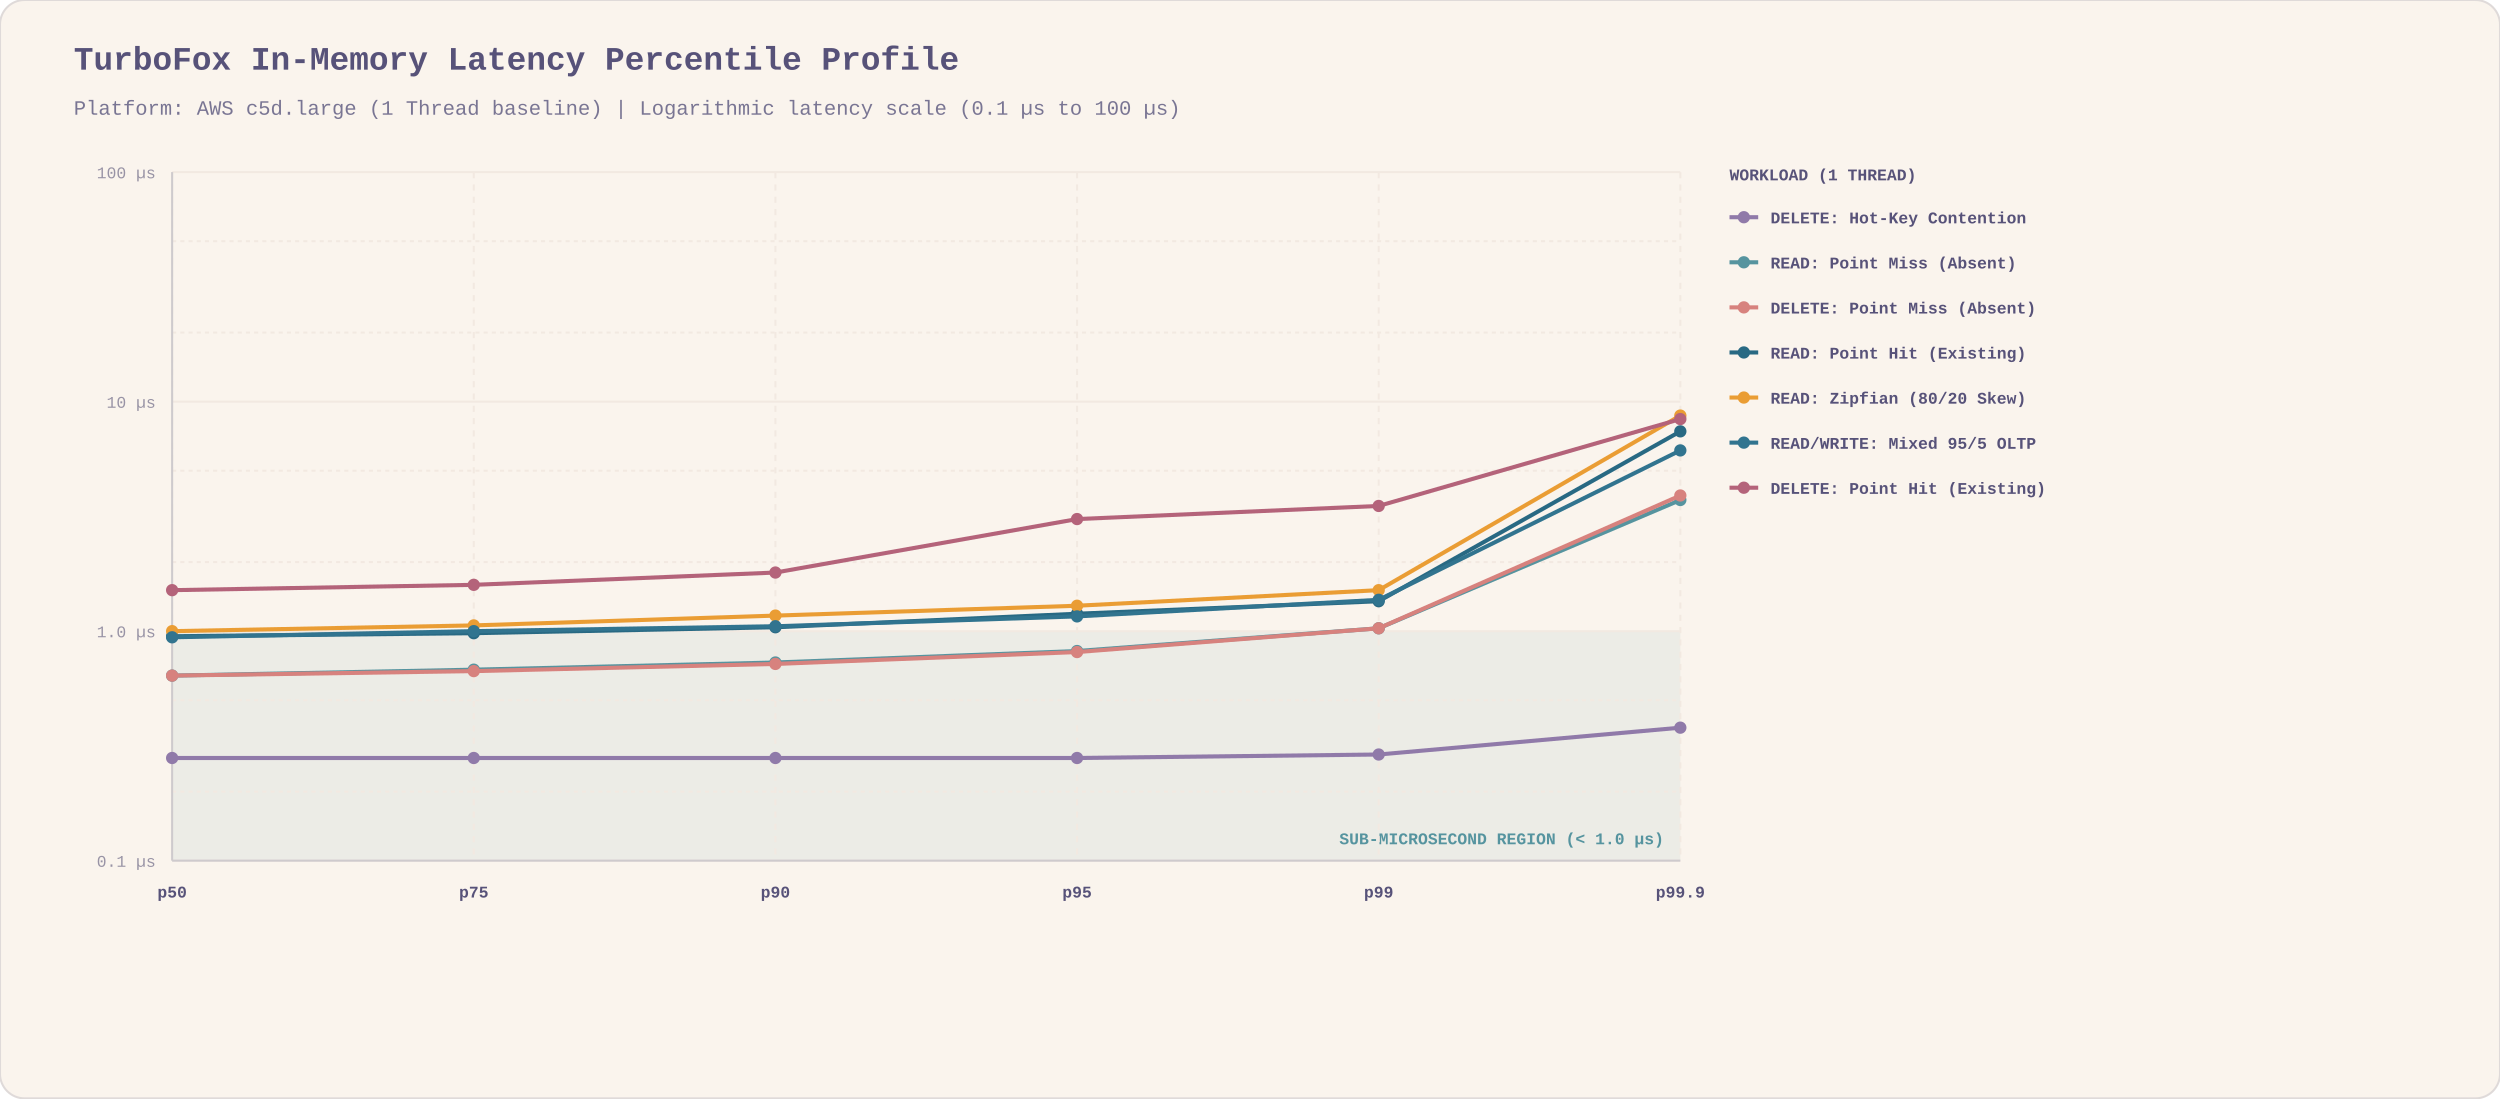
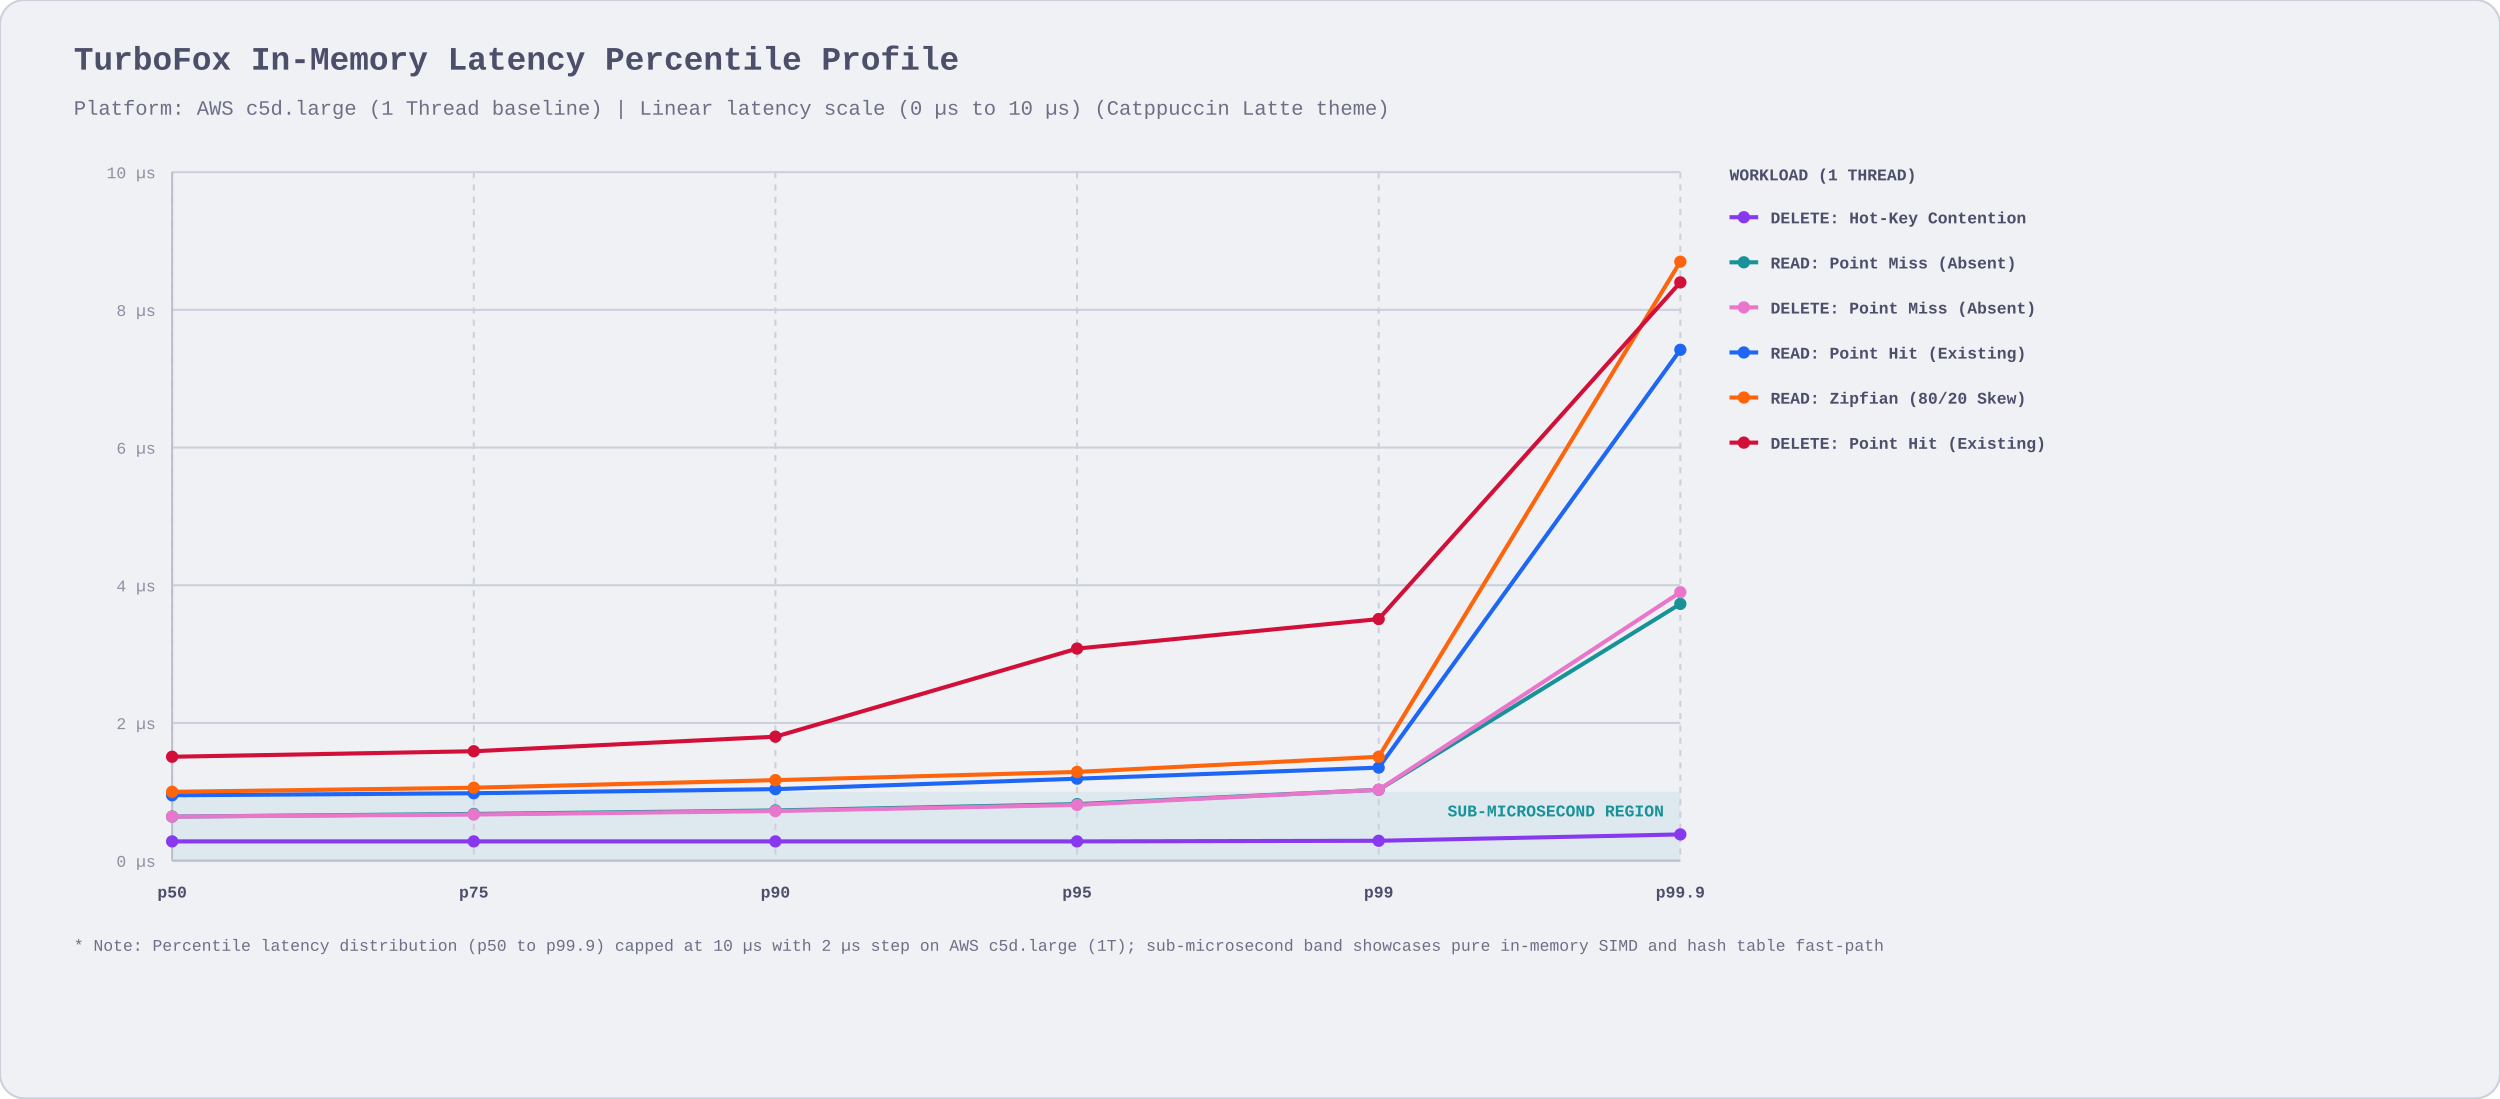
- <svg xmlns="http://www.w3.org/2000/svg" viewBox="0 0 1220 536" width="1220" height="536" style="background:#faf4ed; font-family:ui-monospace,'SF Mono',Menlo,Monaco,Consolas,'Liberation Mono',monospace;">
-   <rect width="1220" height="536" rx="12" fill="#faf4ed" stroke="#dfdad9" stroke-width="1" />
-   <text x="36" y="34" fill="#575279" font-size="16" font-weight="bold">TurboFox In-Memory Latency Percentile Profile</text>
-   <text x="36" y="56" fill="#797593" font-size="10">Platform: AWS c5d.large (1 Thread baseline) | Logarithmic latency scale (0.1 µs to 100 µs)</text>
-   <rect x="84" y="308.0" width="736" height="112.0" fill="#56949f" fill-opacity="0.08" />
-   <text x="812" y="412.0" fill="#56949f" font-size="8" font-weight="bold" text-anchor="end">SUB-MICROSECOND REGION (&lt; 1.0 µs)</text>
-   <line x1="84" y1="420.0" x2="820" y2="420.0" stroke="#f2e9e1" stroke-width="1" />
-   <text x="76" y="423.0" fill="#9893a5" font-size="8" text-anchor="end">0.1 µs</text>
-   <line x1="84" y1="308.0" x2="820" y2="308.0" stroke="#f2e9e1" stroke-width="1" />
-   <text x="76" y="311.0" fill="#9893a5" font-size="8" text-anchor="end">1.0 µs</text>
-   <line x1="84" y1="196.0" x2="820" y2="196.0" stroke="#f2e9e1" stroke-width="1" />
-   <text x="76" y="199.0" fill="#9893a5" font-size="8" text-anchor="end">10 µs</text>
-   <line x1="84" y1="84.0" x2="820" y2="84.0" stroke="#f2e9e1" stroke-width="1" />
-   <text x="76" y="87.0" fill="#9893a5" font-size="8" text-anchor="end">100 µs</text>
-   <line x1="84" y1="386.3" x2="820" y2="386.3" stroke="#f2e9e1" stroke-width="1" stroke-dasharray="2,2" />
-   <line x1="84" y1="341.7" x2="820" y2="341.7" stroke="#f2e9e1" stroke-width="1" stroke-dasharray="2,2" />
-   <line x1="84" y1="274.3" x2="820" y2="274.3" stroke="#f2e9e1" stroke-width="1" stroke-dasharray="2,2" />
-   <line x1="84" y1="229.7" x2="820" y2="229.7" stroke="#f2e9e1" stroke-width="1" stroke-dasharray="2,2" />
-   <line x1="84" y1="162.3" x2="820" y2="162.3" stroke="#f2e9e1" stroke-width="1" stroke-dasharray="2,2" />
-   <line x1="84" y1="117.7" x2="820" y2="117.7" stroke="#f2e9e1" stroke-width="1" stroke-dasharray="2,2" />
-   <line x1="84.0" y1="84" x2="84.0" y2="420" stroke="#f2e9e1" stroke-width="1" stroke-dasharray="3,3" />
-   <text x="84.0" y="438" fill="#575279" font-size="8" font-weight="bold" text-anchor="middle">p50</text>
-   <line x1="231.2" y1="84" x2="231.2" y2="420" stroke="#f2e9e1" stroke-width="1" stroke-dasharray="3,3" />
-   <text x="231.2" y="438" fill="#575279" font-size="8" font-weight="bold" text-anchor="middle">p75</text>
-   <line x1="378.4" y1="84" x2="378.4" y2="420" stroke="#f2e9e1" stroke-width="1" stroke-dasharray="3,3" />
-   <text x="378.4" y="438" fill="#575279" font-size="8" font-weight="bold" text-anchor="middle">p90</text>
-   <line x1="525.6" y1="84" x2="525.6" y2="420" stroke="#f2e9e1" stroke-width="1" stroke-dasharray="3,3" />
-   <text x="525.6" y="438" fill="#575279" font-size="8" font-weight="bold" text-anchor="middle">p95</text>
-   <line x1="672.8" y1="84" x2="672.8" y2="420" stroke="#f2e9e1" stroke-width="1" stroke-dasharray="3,3" />
-   <text x="672.8" y="438" fill="#575279" font-size="8" font-weight="bold" text-anchor="middle">p99</text>
-   <line x1="820.0" y1="84" x2="820.0" y2="420" stroke="#f2e9e1" stroke-width="1" stroke-dasharray="3,3" />
-   <text x="820.0" y="438" fill="#575279" font-size="8" font-weight="bold" text-anchor="middle">p99.9</text>
-   <line x1="84" y1="84" x2="84" y2="420" stroke="#cecacd" stroke-width="1" />
-   <line x1="84" y1="420" x2="820" y2="420" stroke="#cecacd" stroke-width="1" />
-   <polyline points="84.0,369.9 231.2,369.9 378.4,369.9 525.6,369.9 672.8,368.2 820.0,355.1" fill="none" stroke="#907aa9" stroke-width="2" />
-   <circle cx="84.0" cy="369.9" r="3" fill="#907aa9" />
-   <circle cx="231.2" cy="369.9" r="3" fill="#907aa9" />
-   <circle cx="378.4" cy="369.9" r="3" fill="#907aa9" />
-   <circle cx="525.6" cy="369.9" r="3" fill="#907aa9" />
-   <circle cx="672.8" cy="368.2" r="3" fill="#907aa9" />
-   <circle cx="820.0" cy="355.1" r="3" fill="#907aa9" />
-   <polyline points="84.0,329.7 231.2,326.8 378.4,323.3 525.6,317.7 672.8,306.6 820.0,244.0" fill="none" stroke="#56949f" stroke-width="2" />
-   <circle cx="84.0" cy="329.7" r="3" fill="#56949f" />
-   <circle cx="231.2" cy="326.8" r="3" fill="#56949f" />
-   <circle cx="378.4" cy="323.3" r="3" fill="#56949f" />
-   <circle cx="525.6" cy="317.7" r="3" fill="#56949f" />
-   <circle cx="672.8" cy="306.6" r="3" fill="#56949f" />
-   <circle cx="820.0" cy="244.0" r="3" fill="#56949f" />
-   <polyline points="84.0,329.7 231.2,327.5 378.4,324.0 525.6,318.2 672.8,306.6 820.0,241.8" fill="none" stroke="#d7827e" stroke-width="2" />
-   <circle cx="84.0" cy="329.7" r="3" fill="#d7827e" />
-   <circle cx="231.2" cy="327.5" r="3" fill="#d7827e" />
-   <circle cx="378.4" cy="324.0" r="3" fill="#d7827e" />
-   <circle cx="525.6" cy="318.2" r="3" fill="#d7827e" />
-   <circle cx="672.8" cy="306.6" r="3" fill="#d7827e" />
-   <circle cx="820.0" cy="241.8" r="3" fill="#d7827e" />
-   <polyline points="84.0,310.5 231.2,309.0 378.4,306.1 525.6,299.5 672.8,293.4 820.0,210.5" fill="none" stroke="#286983" stroke-width="2" />
-   <circle cx="84.0" cy="310.5" r="3" fill="#286983" />
-   <circle cx="231.2" cy="309.0" r="3" fill="#286983" />
-   <circle cx="378.4" cy="306.1" r="3" fill="#286983" />
-   <circle cx="525.6" cy="299.5" r="3" fill="#286983" />
-   <circle cx="672.8" cy="293.4" r="3" fill="#286983" />
-   <circle cx="820.0" cy="210.5" r="3" fill="#286983" />
-   <polyline points="84.0,308.0 231.2,305.2 378.4,300.4 525.6,295.6 672.8,288.0 820.0,202.8" fill="none" stroke="#ea9d34" stroke-width="2" />
-   <circle cx="84.0" cy="308.0" r="3" fill="#ea9d34" />
-   <circle cx="231.2" cy="305.2" r="3" fill="#ea9d34" />
-   <circle cx="378.4" cy="300.4" r="3" fill="#ea9d34" />
-   <circle cx="525.6" cy="295.6" r="3" fill="#ea9d34" />
-   <circle cx="672.8" cy="288.0" r="3" fill="#ea9d34" />
-   <circle cx="820.0" cy="202.8" r="3" fill="#ea9d34" />
-   <polyline points="84.0,311.0 231.2,308.0 378.4,305.6 525.6,300.8 672.8,292.7 820.0,219.8" fill="none" stroke="#31748f" stroke-width="2" />
-   <circle cx="84.0" cy="311.0" r="3" fill="#31748f" />
-   <circle cx="231.2" cy="308.0" r="3" fill="#31748f" />
-   <circle cx="378.4" cy="305.6" r="3" fill="#31748f" />
-   <circle cx="525.6" cy="300.8" r="3" fill="#31748f" />
-   <circle cx="672.8" cy="292.7" r="3" fill="#31748f" />
-   <circle cx="820.0" cy="219.8" r="3" fill="#31748f" />
-   <polyline points="84.0,288.0 231.2,285.4 378.4,279.4 525.6,253.3 672.8,246.9 820.0,204.5" fill="none" stroke="#b4637a" stroke-width="2" />
-   <circle cx="84.0" cy="288.0" r="3" fill="#b4637a" />
-   <circle cx="231.2" cy="285.4" r="3" fill="#b4637a" />
-   <circle cx="378.4" cy="279.4" r="3" fill="#b4637a" />
-   <circle cx="525.6" cy="253.3" r="3" fill="#b4637a" />
-   <circle cx="672.8" cy="246.9" r="3" fill="#b4637a" />
-   <circle cx="820.0" cy="204.5" r="3" fill="#b4637a" />
-   <text x="844" y="88" fill="#575279" font-size="8" font-weight="bold">WORKLOAD (1 THREAD)</text>
-   <line x1="844" y1="106" x2="858" y2="106" stroke="#907aa9" stroke-width="2" />
-   <circle cx="851" cy="106" r="3" fill="#907aa9" />
-   <text x="864" y="109" fill="#575279" font-size="8" font-weight="bold">DELETE: Hot-Key Contention</text>
-   <line x1="844" y1="128" x2="858" y2="128" stroke="#56949f" stroke-width="2" />
-   <circle cx="851" cy="128" r="3" fill="#56949f" />
-   <text x="864" y="131" fill="#575279" font-size="8" font-weight="bold">READ: Point Miss (Absent)</text>
-   <line x1="844" y1="150" x2="858" y2="150" stroke="#d7827e" stroke-width="2" />
-   <circle cx="851" cy="150" r="3" fill="#d7827e" />
-   <text x="864" y="153" fill="#575279" font-size="8" font-weight="bold">DELETE: Point Miss (Absent)</text>
-   <line x1="844" y1="172" x2="858" y2="172" stroke="#286983" stroke-width="2" />
-   <circle cx="851" cy="172" r="3" fill="#286983" />
-   <text x="864" y="175" fill="#575279" font-size="8" font-weight="bold">READ: Point Hit (Existing)</text>
-   <line x1="844" y1="194" x2="858" y2="194" stroke="#ea9d34" stroke-width="2" />
-   <circle cx="851" cy="194" r="3" fill="#ea9d34" />
-   <text x="864" y="197" fill="#575279" font-size="8" font-weight="bold">READ: Zipfian (80/20 Skew)</text>
-   <line x1="844" y1="216" x2="858" y2="216" stroke="#31748f" stroke-width="2" />
-   <circle cx="851" cy="216" r="3" fill="#31748f" />
-   <text x="864" y="219" fill="#575279" font-size="8" font-weight="bold">READ/WRITE: Mixed 95/5 OLTP</text>
-   <line x1="844" y1="238" x2="858" y2="238" stroke="#b4637a" stroke-width="2" />
-   <circle cx="851" cy="238" r="3" fill="#b4637a" />
-   <text x="864" y="241" fill="#575279" font-size="8" font-weight="bold">DELETE: Point Hit (Existing)</text>
+ <svg xmlns="http://www.w3.org/2000/svg" viewBox="0 0 1220 536" width="1220" height="536" style="background:#eff1f5; font-family:ui-monospace,'SF Mono',Menlo,Monaco,Consolas,'Liberation Mono',monospace;">
+   <rect width="1220" height="536" rx="12" fill="#eff1f5" stroke="#ccd0da" stroke-width="1" />
+   <text x="36" y="34" fill="#4c4f69" font-size="16" font-weight="bold">TurboFox In-Memory Latency Percentile Profile</text>
+   <text x="36" y="56" fill="#6c6f85" font-size="10">Platform: AWS c5d.large (1 Thread baseline) | Linear latency scale (0 µs to 10 µs) (Catppuccin Latte theme)</text>
+   <rect x="84" y="386.4" width="736" height="33.6" fill="#179299" fill-opacity="0.08" />
+   <line x1="84" y1="420.0" x2="820" y2="420.0" stroke="#ccd0da" stroke-width="1" />
+   <text x="76" y="423.0" fill="#8c8fa1" font-size="8" text-anchor="end">0 µs</text>
+   <line x1="84" y1="352.8" x2="820" y2="352.8" stroke="#ccd0da" stroke-width="1" />
+   <text x="76" y="355.8" fill="#8c8fa1" font-size="8" text-anchor="end">2 µs</text>
+   <line x1="84" y1="285.6" x2="820" y2="285.6" stroke="#ccd0da" stroke-width="1" />
+   <text x="76" y="288.6" fill="#8c8fa1" font-size="8" text-anchor="end">4 µs</text>
+   <line x1="84" y1="218.4" x2="820" y2="218.4" stroke="#ccd0da" stroke-width="1" />
+   <text x="76" y="221.4" fill="#8c8fa1" font-size="8" text-anchor="end">6 µs</text>
+   <line x1="84" y1="151.2" x2="820" y2="151.2" stroke="#ccd0da" stroke-width="1" />
+   <text x="76" y="154.2" fill="#8c8fa1" font-size="8" text-anchor="end">8 µs</text>
+   <line x1="84" y1="84.0" x2="820" y2="84.0" stroke="#ccd0da" stroke-width="1" />
+   <text x="76" y="87.0" fill="#8c8fa1" font-size="8" text-anchor="end">10 µs</text>
+   <line x1="84.0" y1="84" x2="84.0" y2="420" stroke="#ccd0da" stroke-width="1" stroke-dasharray="3,3" />
+   <text x="84.0" y="438" fill="#4c4f69" font-size="8" font-weight="bold" text-anchor="middle">p50</text>
+   <line x1="231.2" y1="84" x2="231.2" y2="420" stroke="#ccd0da" stroke-width="1" stroke-dasharray="3,3" />
+   <text x="231.2" y="438" fill="#4c4f69" font-size="8" font-weight="bold" text-anchor="middle">p75</text>
+   <line x1="378.4" y1="84" x2="378.4" y2="420" stroke="#ccd0da" stroke-width="1" stroke-dasharray="3,3" />
+   <text x="378.4" y="438" fill="#4c4f69" font-size="8" font-weight="bold" text-anchor="middle">p90</text>
+   <line x1="525.6" y1="84" x2="525.6" y2="420" stroke="#ccd0da" stroke-width="1" stroke-dasharray="3,3" />
+   <text x="525.6" y="438" fill="#4c4f69" font-size="8" font-weight="bold" text-anchor="middle">p95</text>
+   <line x1="672.8" y1="84" x2="672.8" y2="420" stroke="#ccd0da" stroke-width="1" stroke-dasharray="3,3" />
+   <text x="672.8" y="438" fill="#4c4f69" font-size="8" font-weight="bold" text-anchor="middle">p99</text>
+   <line x1="820.0" y1="84" x2="820.0" y2="420" stroke="#ccd0da" stroke-width="1" stroke-dasharray="3,3" />
+   <text x="820.0" y="438" fill="#4c4f69" font-size="8" font-weight="bold" text-anchor="middle">p99.9</text>
+   <line x1="84" y1="84" x2="84" y2="420" stroke="#bcc0cc" stroke-width="1" />
+   <line x1="84" y1="420" x2="820" y2="420" stroke="#bcc0cc" stroke-width="1" />
+   <polyline points="84.0,410.6 231.2,410.6 378.4,410.6 525.6,410.6 672.8,410.3 820.0,407.2" fill="none" stroke="#8839ef" stroke-width="2" />
+   <circle cx="84.0" cy="410.6" r="3" fill="#8839ef" />
+   <circle cx="231.2" cy="410.6" r="3" fill="#8839ef" />
+   <circle cx="378.4" cy="410.6" r="3" fill="#8839ef" />
+   <circle cx="525.6" cy="410.6" r="3" fill="#8839ef" />
+   <circle cx="672.8" cy="410.3" r="3" fill="#8839ef" />
+   <circle cx="820.0" cy="407.2" r="3" fill="#8839ef" />
+   <polyline points="84.0,398.5 231.2,397.2 378.4,395.5 525.6,392.4 672.8,385.4 820.0,294.7" fill="none" stroke="#179299" stroke-width="2" />
+   <circle cx="84.0" cy="398.5" r="3" fill="#179299" />
+   <circle cx="231.2" cy="397.2" r="3" fill="#179299" />
+   <circle cx="378.4" cy="395.5" r="3" fill="#179299" />
+   <circle cx="525.6" cy="392.4" r="3" fill="#179299" />
+   <circle cx="672.8" cy="385.4" r="3" fill="#179299" />
+   <circle cx="820.0" cy="294.7" r="3" fill="#179299" />
+   <polyline points="84.0,398.5 231.2,397.5 378.4,395.8 525.6,392.8 672.8,385.4 820.0,289.0" fill="none" stroke="#ea76cb" stroke-width="2" />
+   <circle cx="84.0" cy="398.5" r="3" fill="#ea76cb" />
+   <circle cx="231.2" cy="397.5" r="3" fill="#ea76cb" />
+   <circle cx="378.4" cy="395.8" r="3" fill="#ea76cb" />
+   <circle cx="525.6" cy="392.8" r="3" fill="#ea76cb" />
+   <circle cx="672.8" cy="385.4" r="3" fill="#ea76cb" />
+   <circle cx="820.0" cy="289.0" r="3" fill="#ea76cb" />
+   <polyline points="84.0,388.1 231.2,387.1 378.4,385.1 525.6,380.0 672.8,374.6 820.0,170.7" fill="none" stroke="#1e66f5" stroke-width="2" />
+   <circle cx="84.0" cy="388.1" r="3" fill="#1e66f5" />
+   <circle cx="231.2" cy="387.1" r="3" fill="#1e66f5" />
+   <circle cx="378.4" cy="385.1" r="3" fill="#1e66f5" />
+   <circle cx="525.6" cy="380.0" r="3" fill="#1e66f5" />
+   <circle cx="672.8" cy="374.6" r="3" fill="#1e66f5" />
+   <circle cx="820.0" cy="170.7" r="3" fill="#1e66f5" />
+   <polyline points="84.0,386.4 231.2,384.4 378.4,380.7 525.6,376.7 672.8,369.3 820.0,127.7" fill="none" stroke="#fe640b" stroke-width="2" />
+   <circle cx="84.0" cy="386.4" r="3" fill="#fe640b" />
+   <circle cx="231.2" cy="384.4" r="3" fill="#fe640b" />
+   <circle cx="378.4" cy="380.7" r="3" fill="#fe640b" />
+   <circle cx="525.6" cy="376.7" r="3" fill="#fe640b" />
+   <circle cx="672.8" cy="369.3" r="3" fill="#fe640b" />
+   <circle cx="820.0" cy="127.7" r="3" fill="#fe640b" />
+   <polyline points="84.0,369.3 231.2,366.6 378.4,359.5 525.6,316.5 672.8,302.1 820.0,137.8" fill="none" stroke="#d20f39" stroke-width="2" />
+   <circle cx="84.0" cy="369.3" r="3" fill="#d20f39" />
+   <circle cx="231.2" cy="366.6" r="3" fill="#d20f39" />
+   <circle cx="378.4" cy="359.5" r="3" fill="#d20f39" />
+   <circle cx="525.6" cy="316.5" r="3" fill="#d20f39" />
+   <circle cx="672.8" cy="302.1" r="3" fill="#d20f39" />
+   <circle cx="820.0" cy="137.8" r="3" fill="#d20f39" />
+   <text x="812" y="398.4" fill="#179299" font-size="8" font-weight="bold" text-anchor="end">SUB-MICROSECOND REGION</text>
+   <text x="844" y="88" fill="#4c4f69" font-size="8" font-weight="bold">WORKLOAD (1 THREAD)</text>
+   <line x1="844" y1="106" x2="858" y2="106" stroke="#8839ef" stroke-width="2" />
+   <circle cx="851" cy="106" r="3" fill="#8839ef" />
+   <text x="864" y="109" fill="#4c4f69" font-size="8" font-weight="bold">DELETE: Hot-Key Contention</text>
+   <line x1="844" y1="128" x2="858" y2="128" stroke="#179299" stroke-width="2" />
+   <circle cx="851" cy="128" r="3" fill="#179299" />
+   <text x="864" y="131" fill="#4c4f69" font-size="8" font-weight="bold">READ: Point Miss (Absent)</text>
+   <line x1="844" y1="150" x2="858" y2="150" stroke="#ea76cb" stroke-width="2" />
+   <circle cx="851" cy="150" r="3" fill="#ea76cb" />
+   <text x="864" y="153" fill="#4c4f69" font-size="8" font-weight="bold">DELETE: Point Miss (Absent)</text>
+   <line x1="844" y1="172" x2="858" y2="172" stroke="#1e66f5" stroke-width="2" />
+   <circle cx="851" cy="172" r="3" fill="#1e66f5" />
+   <text x="864" y="175" fill="#4c4f69" font-size="8" font-weight="bold">READ: Point Hit (Existing)</text>
+   <line x1="844" y1="194" x2="858" y2="194" stroke="#fe640b" stroke-width="2" />
+   <circle cx="851" cy="194" r="3" fill="#fe640b" />
+   <text x="864" y="197" fill="#4c4f69" font-size="8" font-weight="bold">READ: Zipfian (80/20 Skew)</text>
+   <line x1="844" y1="216" x2="858" y2="216" stroke="#d20f39" stroke-width="2" />
+   <circle cx="851" cy="216" r="3" fill="#d20f39" />
+   <text x="864" y="219" fill="#4c4f69" font-size="8" font-weight="bold">DELETE: Point Hit (Existing)</text>
+   <text x="36" y="464" fill="#6c6f85" font-size="8">* Note: Percentile latency distribution (p50 to p99.9) capped at 10 µs with 2 µs step on AWS c5d.large (1T); sub-microsecond band showcases pure in-memory SIMD and hash table fast-path</text>
</svg>
